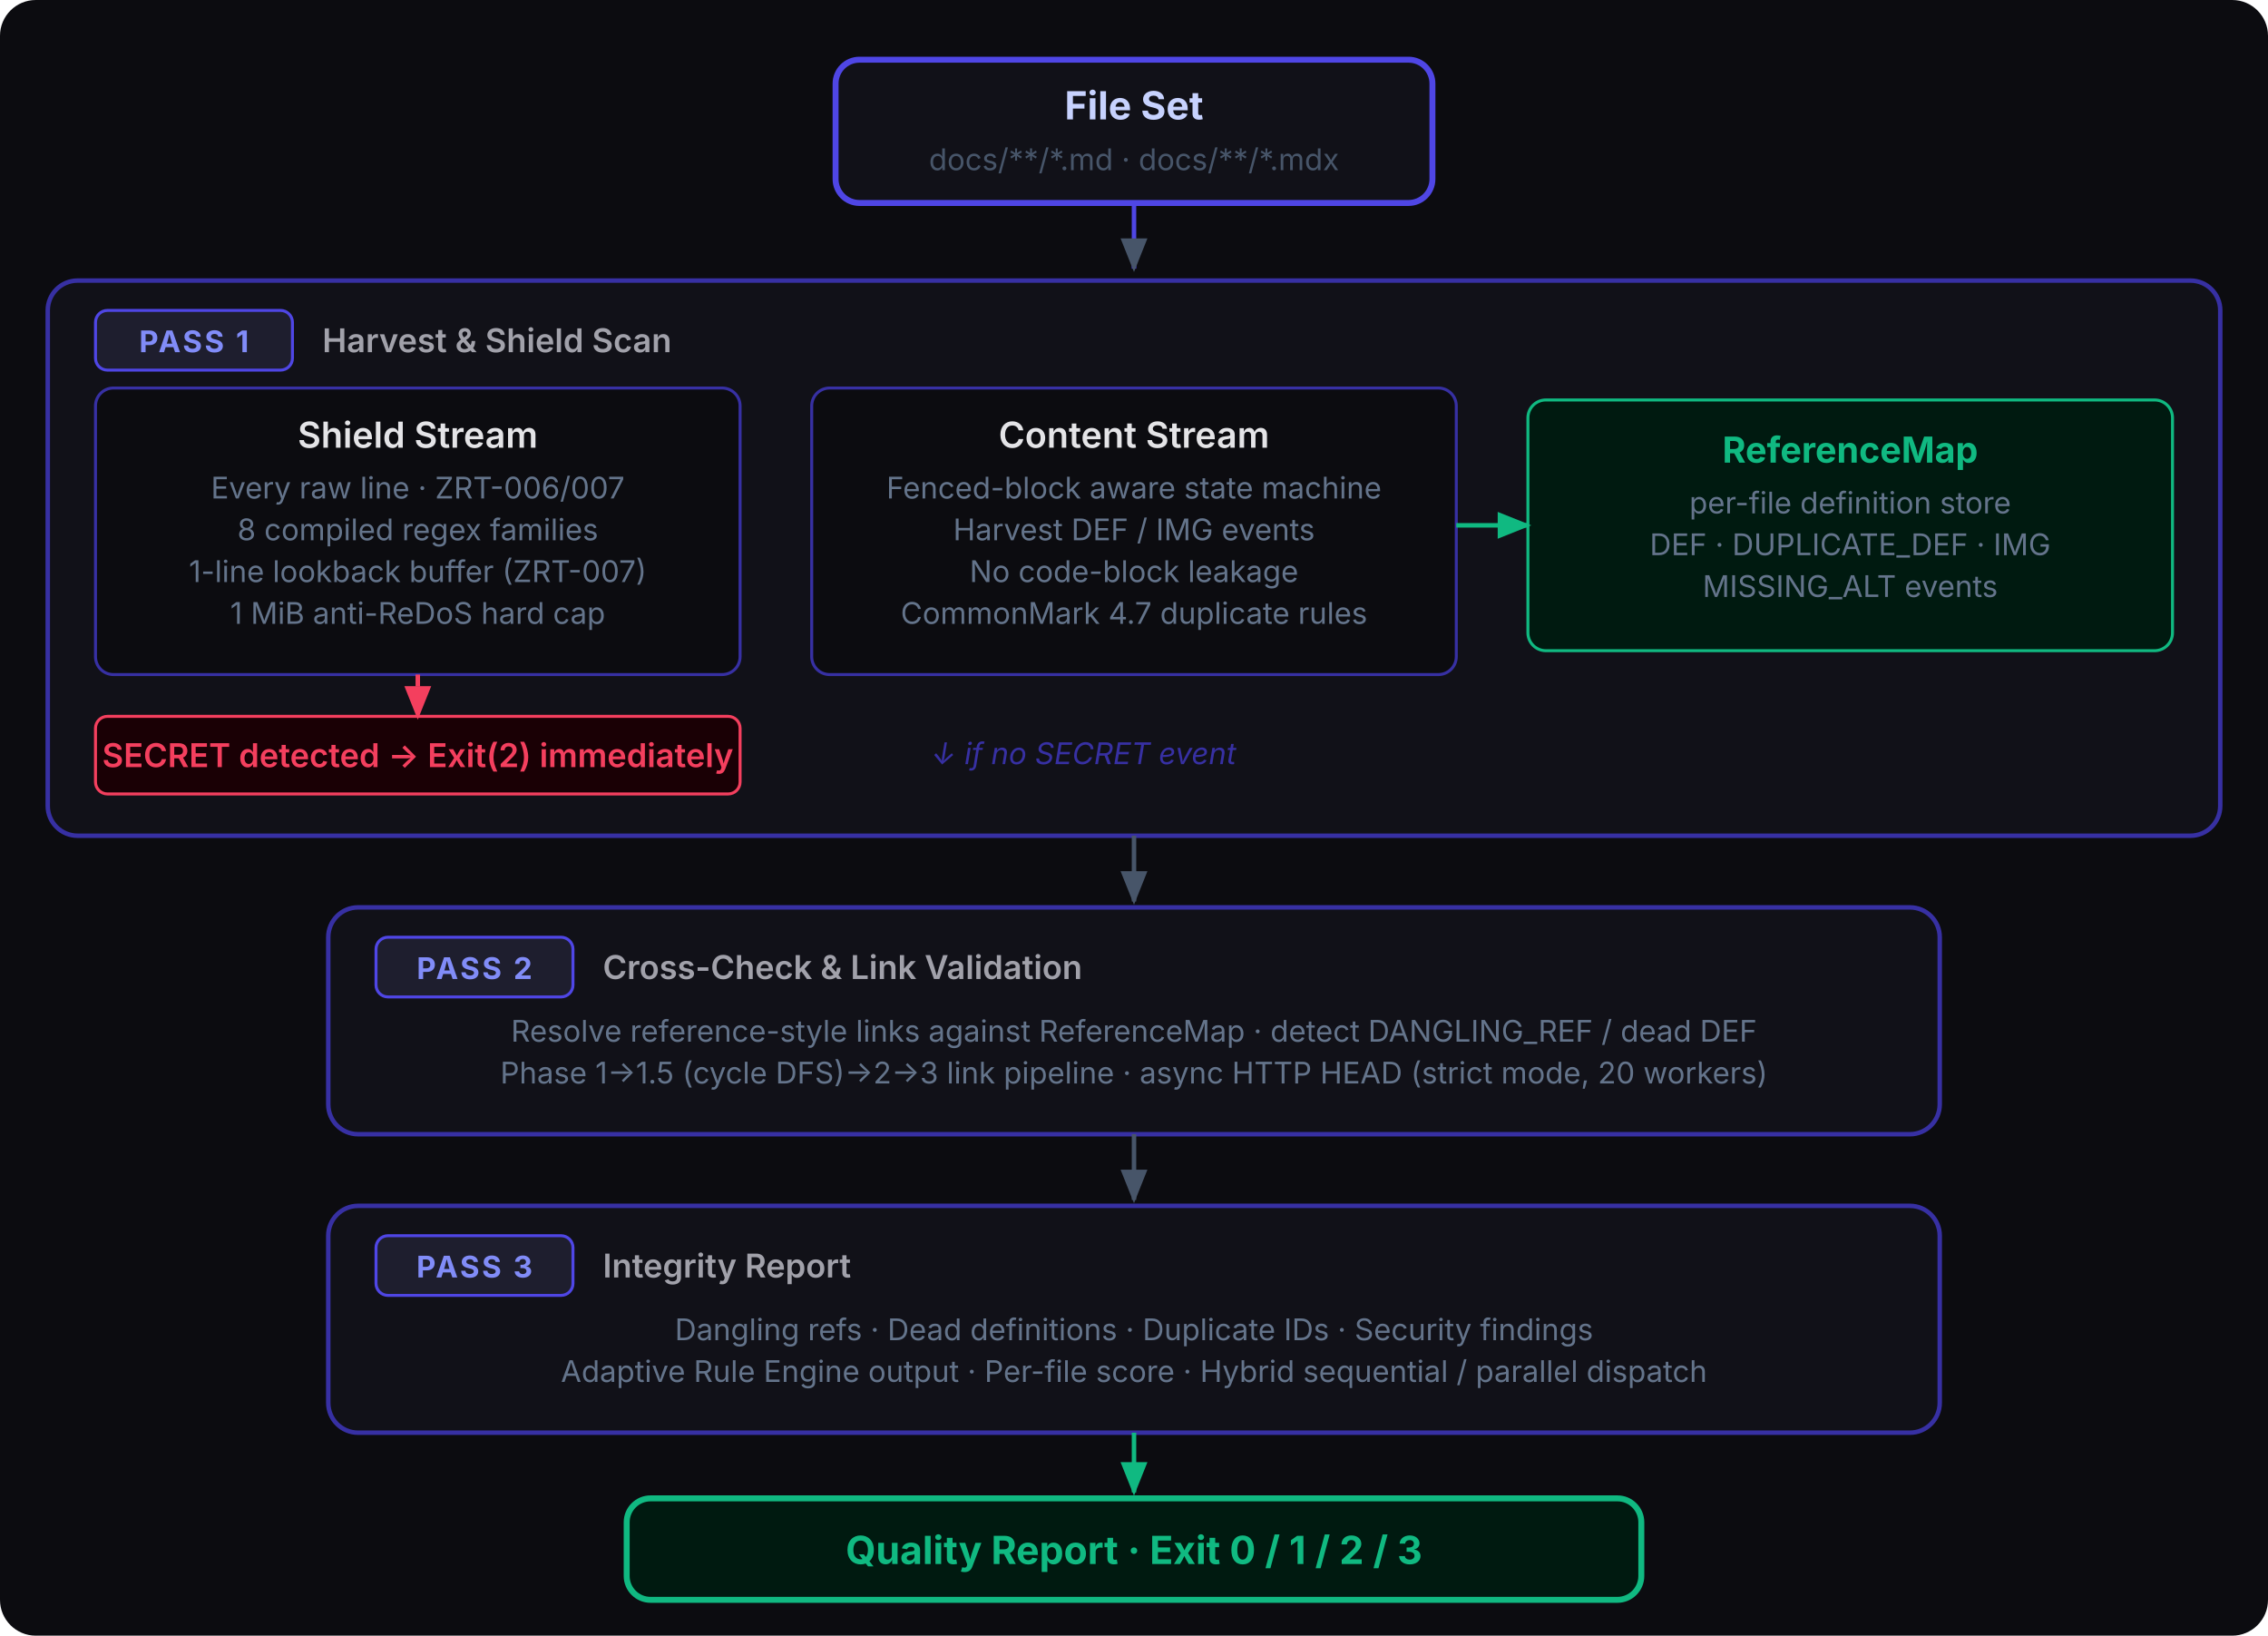
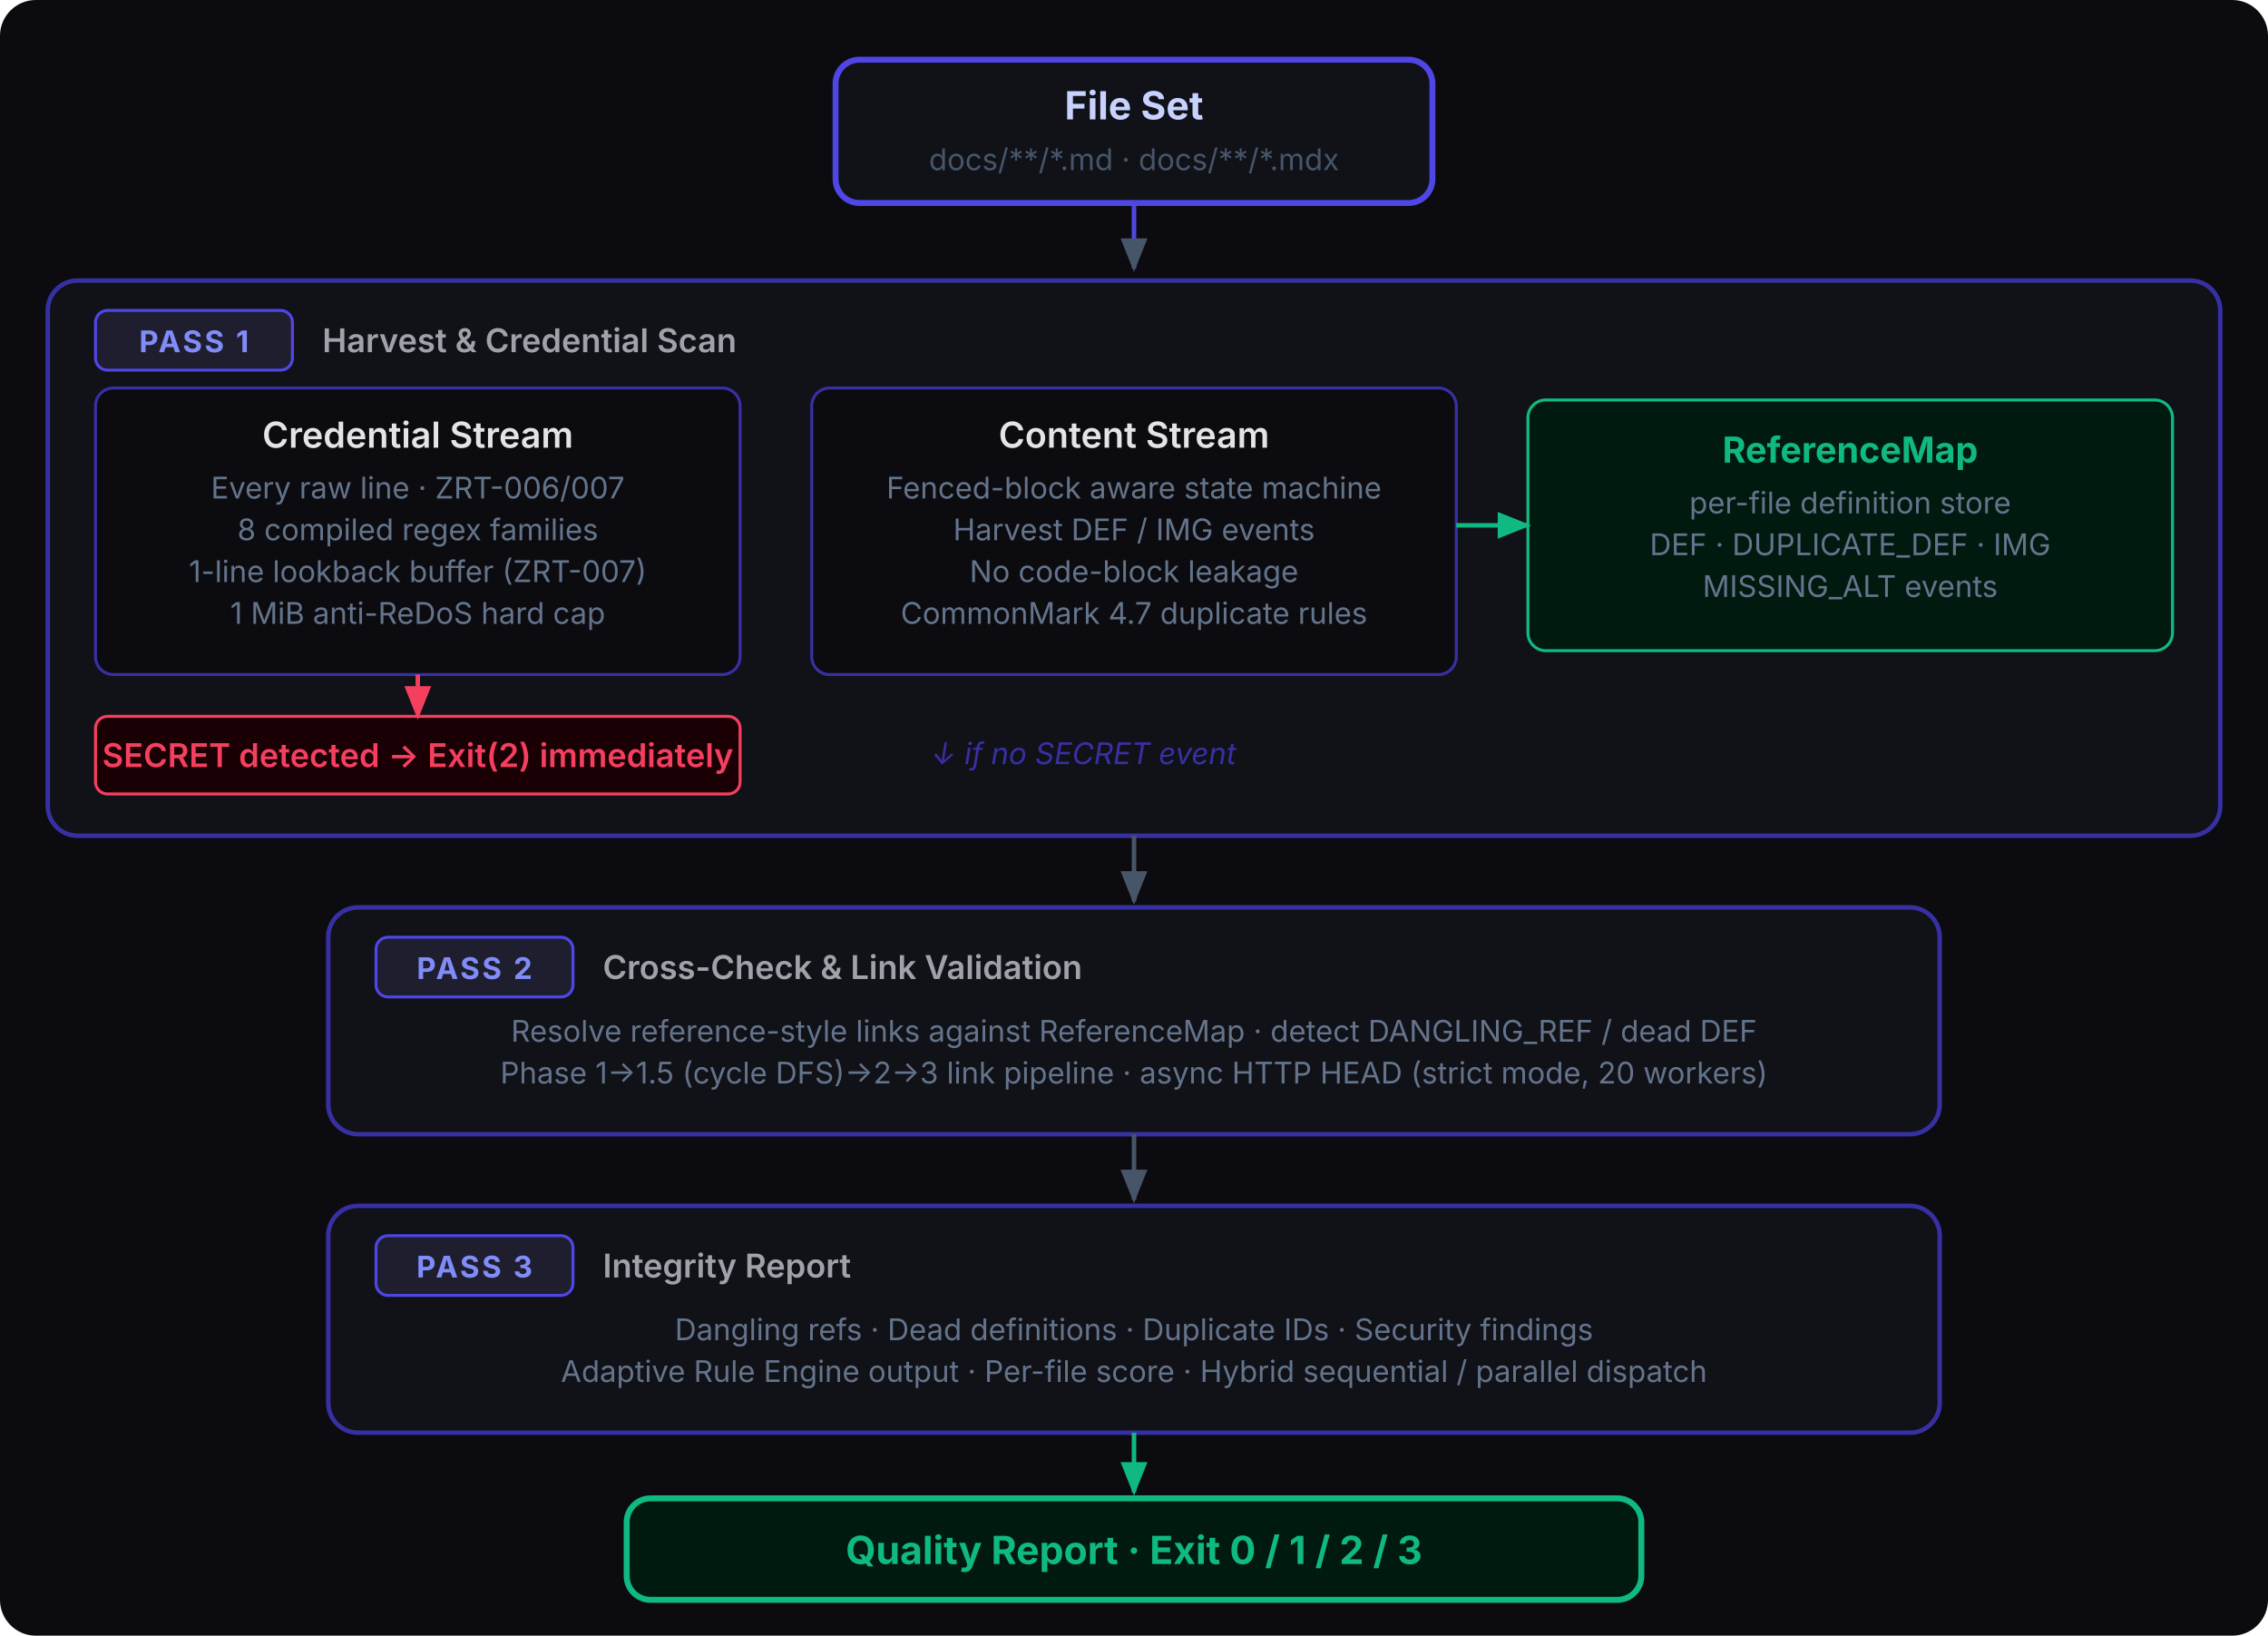
<svg xmlns="http://www.w3.org/2000/svg" viewBox="0 0 760 548" role="img" aria-label="Zenzic Two-Pass Analysis Pipeline">
  <defs>
    <marker id="pf-ar" viewBox="0 0 10 8" markerWidth="8" markerHeight="6" refX="9" refY="4" orient="auto">
      <path d="M0 0 L10 4 L0 8Z" fill="#475569" />
    </marker>
    <marker id="pf-ar-e" viewBox="0 0 10 8" markerWidth="8" markerHeight="6" refX="9" refY="4" orient="auto">
      <path d="M0 0 L10 4 L0 8Z" fill="#f43f5e" />
    </marker>
    <marker id="pf-ar-s" viewBox="0 0 10 8" markerWidth="8" markerHeight="6" refX="9" refY="4" orient="auto">
      <path d="M0 0 L10 4 L0 8Z" fill="#10b981" />
    </marker>
  </defs>
  <rect width="760" height="548" rx="12" fill="#0c0c10" />
  <rect x="280" y="20" width="200" height="48" rx="8" fill="#111118" stroke="#4f46e5" stroke-width="2" />
  <text x="380" y="40" text-anchor="middle" fill="#c7d2fe" font-family="Inter,Geist,system-ui,sans-serif" font-size="13" font-weight="700">File Set</text>
  <text x="380" y="57" text-anchor="middle" fill="#475569" font-family="Inter,Geist,system-ui,sans-serif" font-size="10">docs/**/*.md · docs/**/*.mdx</text>
  <line x1="380" y1="68" x2="380" y2="90" stroke="#4f46e5" stroke-width="1.5" marker-end="url(#pf-ar)" />
  <rect x="16" y="94" width="728" height="186" rx="10" fill="#111118" stroke="#3730a3" stroke-width="1.5" />
  <rect x="32" y="104" width="66" height="20" rx="4" fill="#1e1e2e" stroke="#4f46e5" stroke-width="1" />
  <text x="65" y="118" text-anchor="middle" fill="#818cf8" font-family="Inter,system-ui,sans-serif" font-size="10" font-weight="700" letter-spacing="0.08em">PASS 1</text>
-   <text x="108" y="118" fill="#a1a1aa" font-family="Inter,system-ui,sans-serif" font-size="11" font-weight="600">Harvest &amp; Shield Scan</text>
+   <text x="108" y="118" fill="#a1a1aa" font-family="Inter,system-ui,sans-serif" font-size="11" font-weight="600">Harvest &amp; Credential Scan</text>
  <rect x="32" y="130" width="216" height="96" rx="6" fill="#0c0c10" stroke="#3730a3" stroke-width="1" />
-   <text x="140" y="150" text-anchor="middle" fill="#e4e4e7" font-family="Inter,system-ui,sans-serif" font-size="12" font-weight="600">Shield Stream</text>
+   <text x="140" y="150" text-anchor="middle" fill="#e4e4e7" font-family="Inter,system-ui,sans-serif" font-size="12" font-weight="600">Credential Stream</text>
  <text x="140" y="167" text-anchor="middle" fill="#64748b" font-family="Inter,system-ui,sans-serif" font-size="10">Every raw line · ZRT-006/007</text>
  <text x="140" y="181" text-anchor="middle" fill="#64748b" font-family="Inter,system-ui,sans-serif" font-size="10">8 compiled regex families</text>
  <text x="140" y="195" text-anchor="middle" fill="#64748b" font-family="Inter,system-ui,sans-serif" font-size="10">1-line lookback buffer (ZRT-007)</text>
  <text x="140" y="209" text-anchor="middle" fill="#64748b" font-family="Inter,system-ui,sans-serif" font-size="10">1 MiB anti-ReDoS hard cap</text>
  <rect x="272" y="130" width="216" height="96" rx="6" fill="#0c0c10" stroke="#3730a3" stroke-width="1" />
  <text x="380" y="150" text-anchor="middle" fill="#e4e4e7" font-family="Inter,system-ui,sans-serif" font-size="12" font-weight="600">Content Stream</text>
  <text x="380" y="167" text-anchor="middle" fill="#64748b" font-family="Inter,system-ui,sans-serif" font-size="10">Fenced-block aware state machine</text>
  <text x="380" y="181" text-anchor="middle" fill="#64748b" font-family="Inter,system-ui,sans-serif" font-size="10">Harvest DEF / IMG events</text>
  <text x="380" y="195" text-anchor="middle" fill="#64748b" font-family="Inter,system-ui,sans-serif" font-size="10">No code-block leakage</text>
  <text x="380" y="209" text-anchor="middle" fill="#64748b" font-family="Inter,system-ui,sans-serif" font-size="10">CommonMark 4.7 duplicate rules</text>
  <rect x="512" y="134" width="216" height="84" rx="6" fill="#001a10" stroke="#10b981" stroke-width="1" />
  <text x="620" y="155" text-anchor="middle" fill="#10b981" font-family="Inter,system-ui,sans-serif" font-size="12" font-weight="700">ReferenceMap</text>
  <text x="620" y="172" text-anchor="middle" fill="#64748b" font-family="Inter,system-ui,sans-serif" font-size="10">per-file definition store</text>
  <text x="620" y="186" text-anchor="middle" fill="#64748b" font-family="Inter,system-ui,sans-serif" font-size="10">DEF · DUPLICATE_DEF · IMG</text>
  <text x="620" y="200" text-anchor="middle" fill="#64748b" font-family="Inter,system-ui,sans-serif" font-size="10">MISSING_ALT events</text>
  <line x1="488" y1="176" x2="512" y2="176" stroke="#10b981" stroke-width="1.5" marker-end="url(#pf-ar-s)" />
  <rect x="32" y="240" width="216" height="26" rx="4" fill="#1a0005" stroke="#f43f5e" stroke-width="1" />
  <text x="140" y="257" text-anchor="middle" fill="#f43f5e" font-family="Inter,system-ui,sans-serif" font-size="11" font-weight="600">SECRET detected → Exit(2) immediately</text>
  <line x1="140" y1="226" x2="140" y2="240" stroke="#f43f5e" stroke-width="1.5" stroke-dasharray="4 3" marker-end="url(#pf-ar-e)" />
  <text x="312" y="256" fill="#3730a3" font-family="Inter,system-ui,sans-serif" font-size="10" font-style="italic">↓ if no SECRET event</text>
  <line x1="380" y1="280" x2="380" y2="302" stroke="#475569" stroke-width="1.5" marker-end="url(#pf-ar)" />
  <rect x="110" y="304" width="540" height="76" rx="10" fill="#111118" stroke="#3730a3" stroke-width="1.5" />
  <rect x="126" y="314" width="66" height="20" rx="4" fill="#1e1e2e" stroke="#4f46e5" stroke-width="1" />
  <text x="159" y="328" text-anchor="middle" fill="#818cf8" font-family="Inter,system-ui,sans-serif" font-size="10" font-weight="700" letter-spacing="0.08em">PASS 2</text>
  <text x="202" y="328" fill="#a1a1aa" font-family="Inter,system-ui,sans-serif" font-size="11" font-weight="600">Cross-Check &amp; Link Validation</text>
  <text x="380" y="349" text-anchor="middle" fill="#64748b" font-family="Inter,system-ui,sans-serif" font-size="10">Resolve reference-style links against ReferenceMap · detect DANGLING_REF / dead DEF</text>
  <text x="380" y="363" text-anchor="middle" fill="#64748b" font-family="Inter,system-ui,sans-serif" font-size="10">Phase 1→1.5 (cycle DFS)→2→3 link pipeline · async HTTP HEAD (strict mode, 20 workers)</text>
  <line x1="380" y1="380" x2="380" y2="402" stroke="#475569" stroke-width="1.5" marker-end="url(#pf-ar)" />
  <rect x="110" y="404" width="540" height="76" rx="10" fill="#111118" stroke="#3730a3" stroke-width="1.5" />
  <rect x="126" y="414" width="66" height="20" rx="4" fill="#1e1e2e" stroke="#4f46e5" stroke-width="1" />
  <text x="159" y="428" text-anchor="middle" fill="#818cf8" font-family="Inter,system-ui,sans-serif" font-size="10" font-weight="700" letter-spacing="0.08em">PASS 3</text>
  <text x="202" y="428" fill="#a1a1aa" font-family="Inter,system-ui,sans-serif" font-size="11" font-weight="600">Integrity Report</text>
  <text x="380" y="449" text-anchor="middle" fill="#64748b" font-family="Inter,system-ui,sans-serif" font-size="10">Dangling refs · Dead definitions · Duplicate IDs · Security findings</text>
  <text x="380" y="463" text-anchor="middle" fill="#64748b" font-family="Inter,system-ui,sans-serif" font-size="10">Adaptive Rule Engine output · Per-file score · Hybrid sequential / parallel dispatch</text>
  <line x1="380" y1="480" x2="380" y2="500" stroke="#10b981" stroke-width="1.5" marker-end="url(#pf-ar-s)" />
  <rect x="210" y="502" width="340" height="34" rx="8" fill="#001a10" stroke="#10b981" stroke-width="2" />
  <text x="380" y="524" text-anchor="middle" fill="#10b981" font-family="Inter,Geist,system-ui,sans-serif" font-size="13" font-weight="700">Quality Report  ·  Exit 0 / 1 / 2 / 3</text>
</svg>
